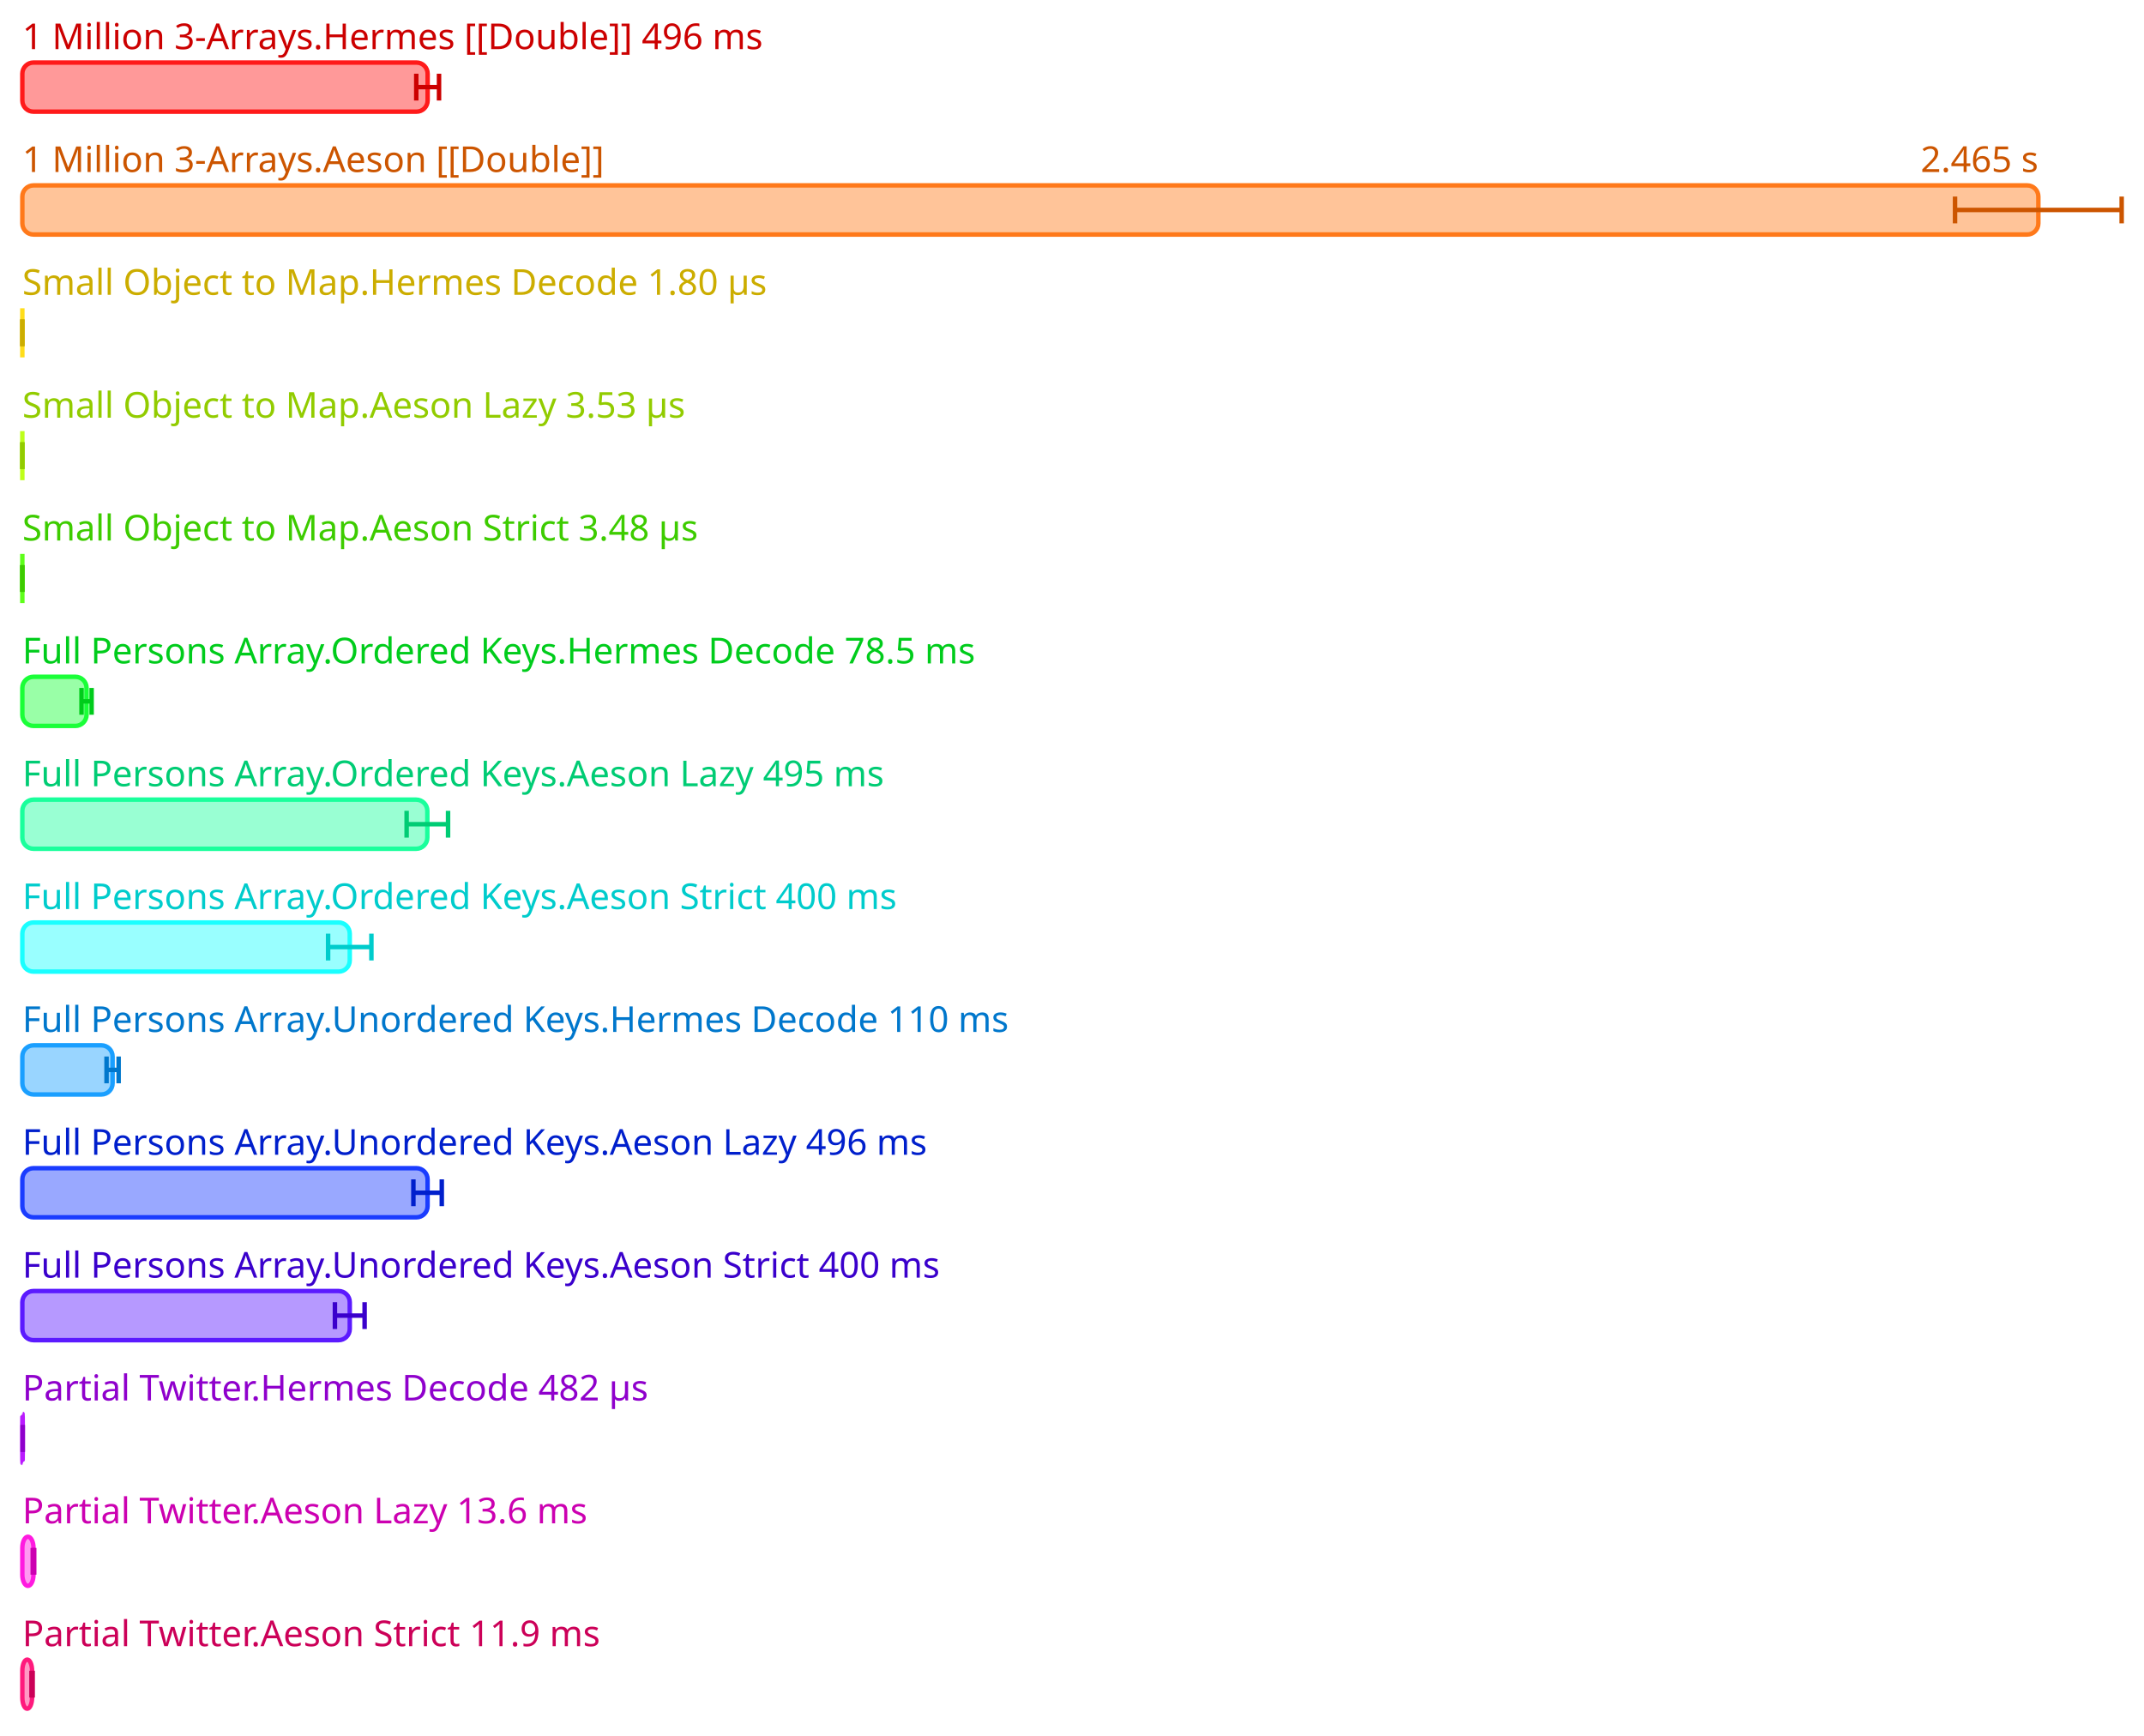
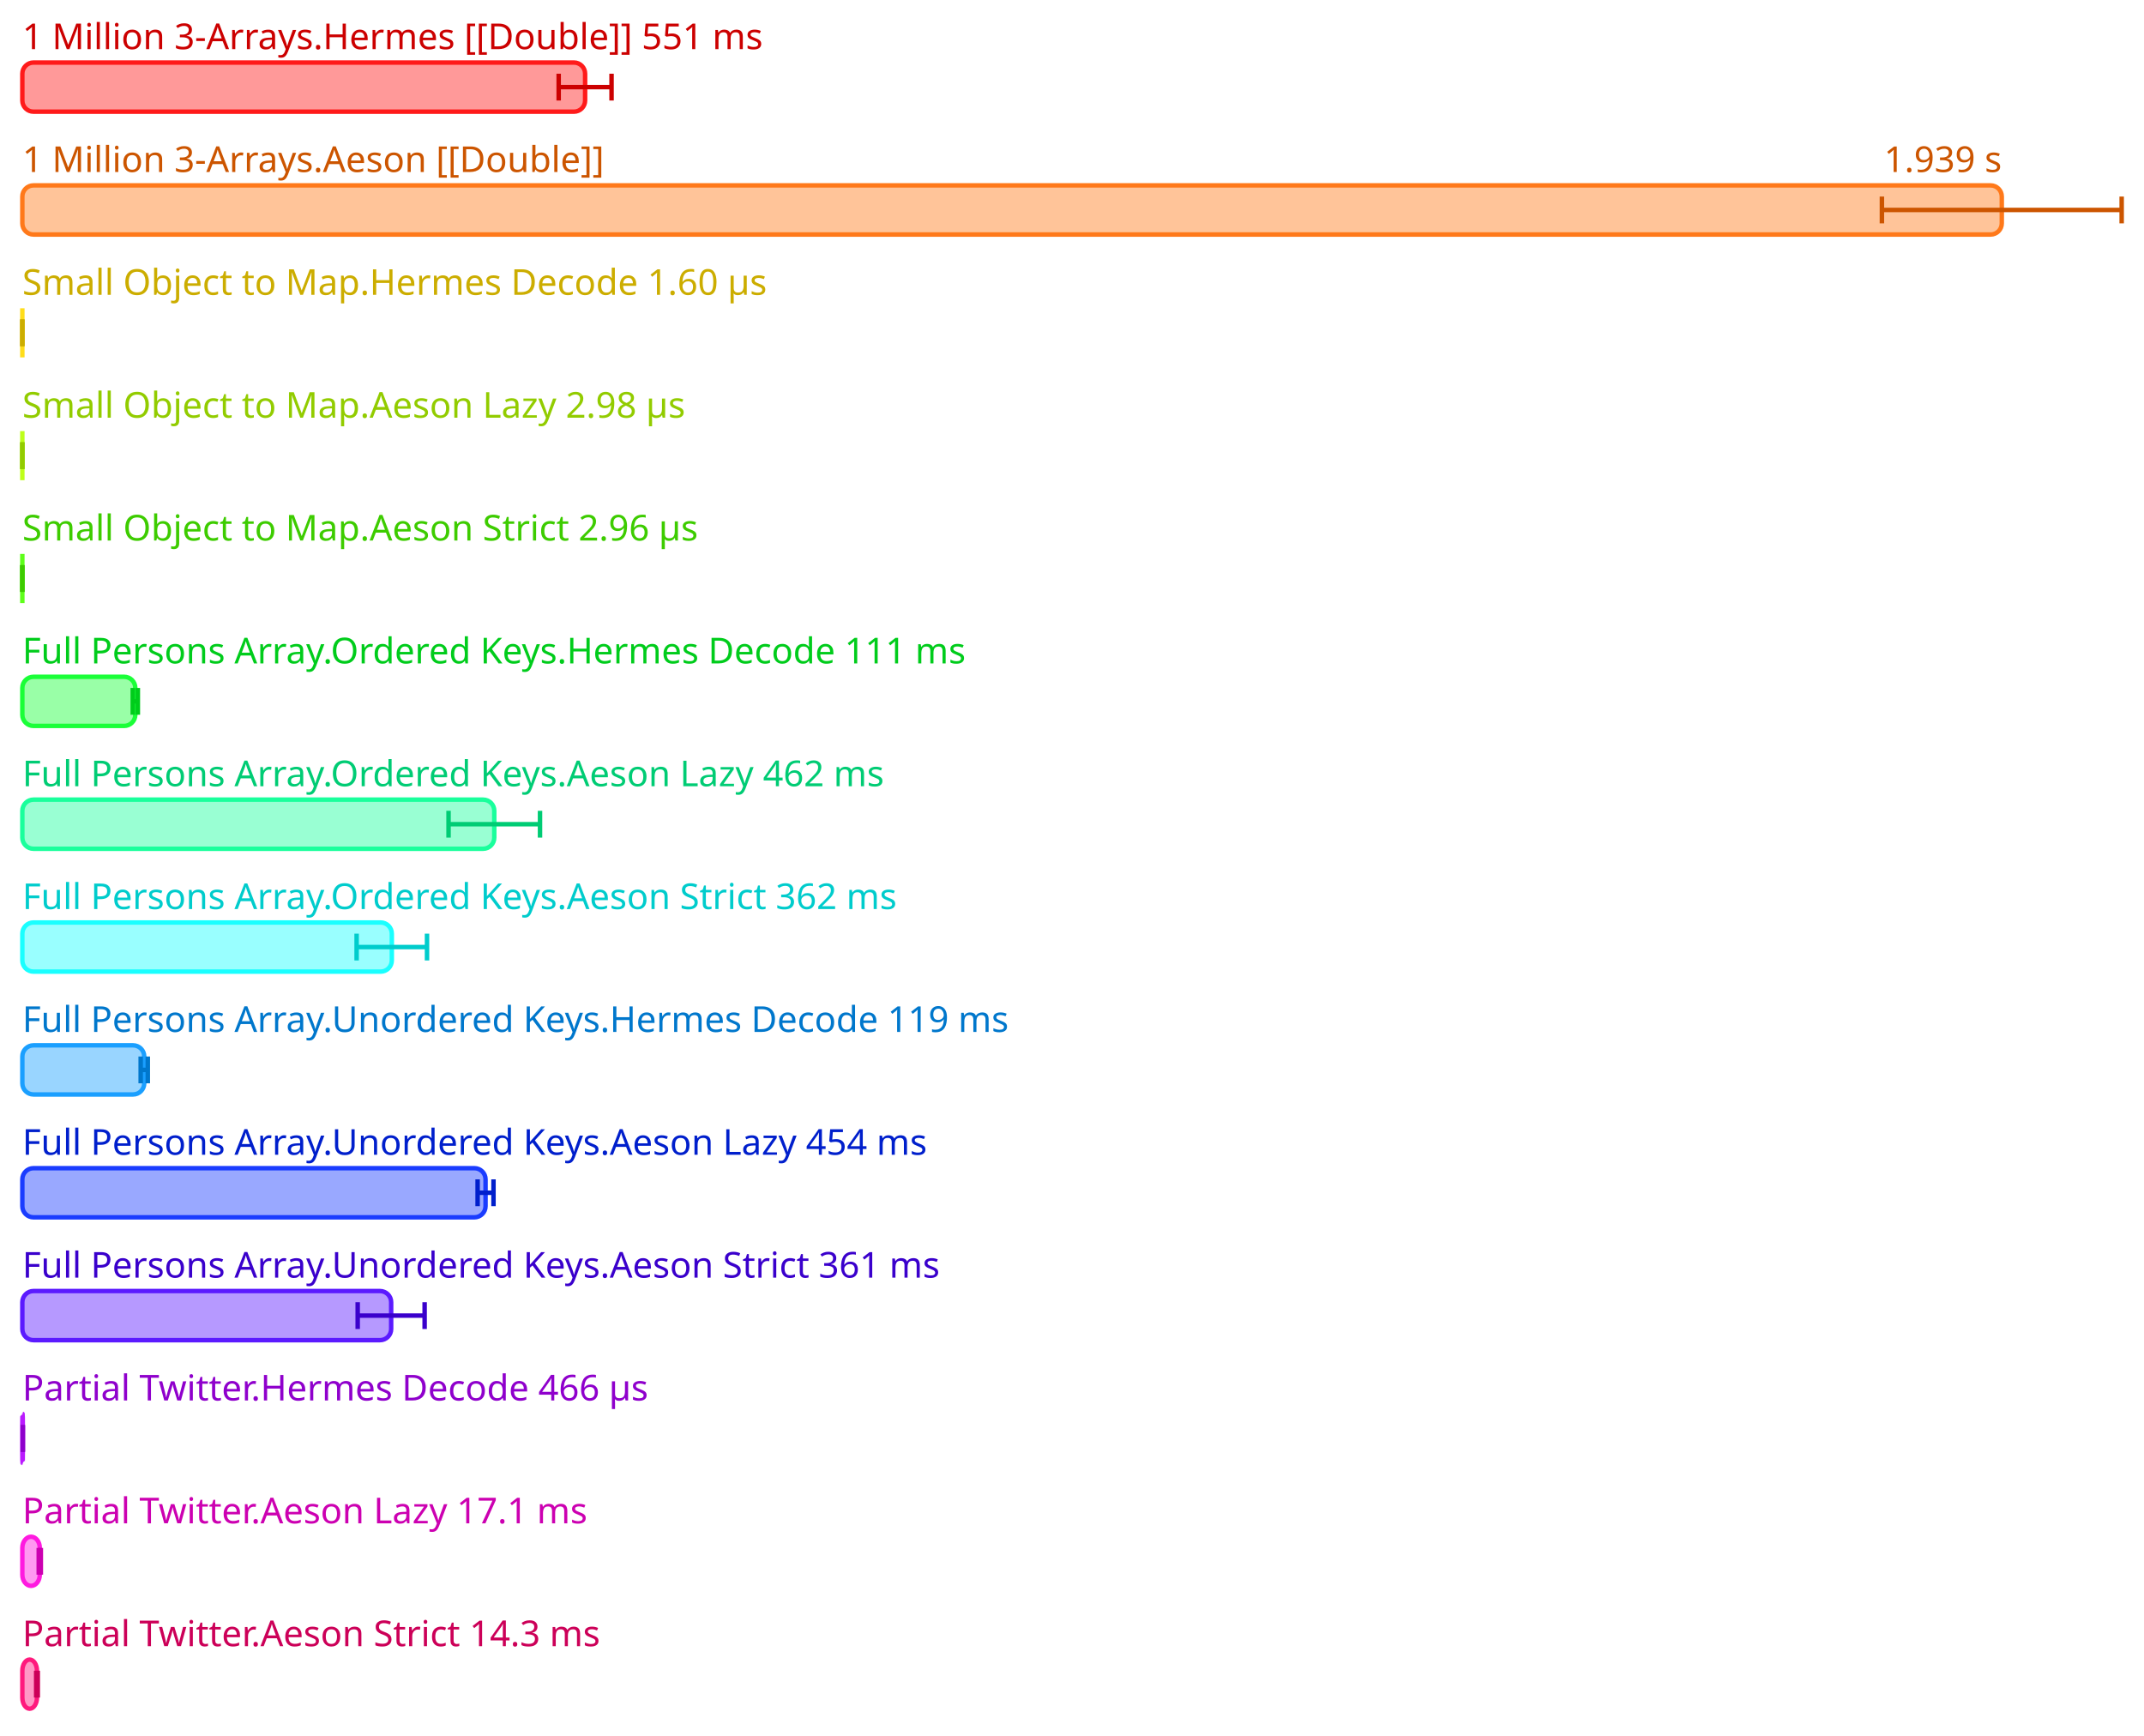
<svg xmlns="http://www.w3.org/2000/svg" height="777" width="960.0" font-size="16" font-family="sans-serif" stroke-width="2">
  <g transform="translate(10.0 0)">
-     <text fill="hsl(0, 100%, 40%)" y="22">1 Million 3-Arrays.Hermes [[Double]] 496  ms</text>
+     <text fill="hsl(0, 100%, 40%)" y="22">1 Million 3-Arrays.Hermes [[Double]] 551  ms</text>
    <g>
-       <rect y="28" rx="5" height="22" width="181.48" fill="hsl(0, 100%, 80%)" stroke="hsl(0, 100%, 55%)" />
+       <rect y="28" rx="5" height="22" width="251.991" fill="hsl(0, 100%, 80%)" stroke="hsl(0, 100%, 55%)" />
      <g stroke="hsl(0, 100%, 40%)">
-         <line x1="176.384" x2="186.576" y1="39" y2="39" />
-         <line x1="176.384" x2="176.384" y1="33" y2="45" />
-         <line x1="186.576" x2="186.576" y1="33" y2="45" />
+         <line x1="240.155" x2="263.828" y1="39" y2="39" />
+         <line x1="240.155" x2="240.155" y1="33" y2="45" />
+         <line x1="263.828" x2="263.828" y1="33" y2="45" />
      </g>
    </g>
    <g fill="hsl(25, 100%, 40%)">
      <text y="77">1 Million 3-Arrays.Aeson [[Double]]</text>
-       <text y="77" x="902.695" text-anchor="end">2.465 s</text>
+       <text y="77" x="886.319" text-anchor="end">1.939 s</text>
    </g>
    <g>
-       <rect y="83" rx="5" height="22" width="902.695" fill="hsl(25, 100%, 80%)" stroke="hsl(25, 100%, 55%)" />
+       <rect y="83" rx="5" height="22" width="886.319" fill="hsl(25, 100%, 80%)" stroke="hsl(25, 100%, 55%)" />
      <g stroke="hsl(25, 100%, 40%)">
-         <line x1="865.39" x2="940.0" y1="94" y2="94" />
-         <line x1="865.39" x2="865.39" y1="88" y2="100" />
+         <line x1="832.639" x2="940.0" y1="94" y2="94" />
+         <line x1="832.639" x2="832.639" y1="88" y2="100" />
        <line x1="940.0" x2="940.0" y1="88" y2="100" />
      </g>
    </g>
-     <text fill="hsl(51, 100%, 40%)" y="132">Small Object to Map.Hermes Decode 1.80 μs</text>
+     <text fill="hsl(51, 100%, 40%)" y="132">Small Object to Map.Hermes Decode 1.60 μs</text>
    <g>
      <rect y="138" rx="5" height="22" width="0.001" fill="hsl(51, 100%, 80%)" stroke="hsl(51, 100%, 55%)" />
      <g stroke="hsl(51, 100%, 40%)">
        <line x1="0.001" x2="0.001" y1="149" y2="149" />
        <line x1="0.001" x2="0.001" y1="143" y2="155" />
        <line x1="0.001" x2="0.001" y1="143" y2="155" />
      </g>
    </g>
-     <text fill="hsl(77, 100%, 40%)" y="187">Small Object to Map.Aeson Lazy 3.53 μs</text>
+     <text fill="hsl(77, 100%, 40%)" y="187">Small Object to Map.Aeson Lazy 2.98 μs</text>
    <g>
      <rect y="193" rx="5" height="22" width="0.001" fill="hsl(77, 100%, 80%)" stroke="hsl(77, 100%, 55%)" />
      <g stroke="hsl(77, 100%, 40%)">
        <line x1="0.001" x2="0.001" y1="204" y2="204" />
        <line x1="0.001" x2="0.001" y1="198" y2="210" />
        <line x1="0.001" x2="0.001" y1="198" y2="210" />
      </g>
    </g>
-     <text fill="hsl(102, 100%, 40%)" y="242">Small Object to Map.Aeson Strict 3.48 μs</text>
+     <text fill="hsl(102, 100%, 40%)" y="242">Small Object to Map.Aeson Strict 2.96 μs</text>
    <g>
      <rect y="248" rx="5" height="22" width="0.001" fill="hsl(102, 100%, 80%)" stroke="hsl(102, 100%, 55%)" />
      <g stroke="hsl(102, 100%, 40%)">
        <line x1="0.001" x2="0.001" y1="259" y2="259" />
        <line x1="0.001" x2="0.001" y1="253" y2="265" />
        <line x1="0.001" x2="0.001" y1="253" y2="265" />
      </g>
    </g>
-     <text fill="hsl(128, 100%, 40%)" y="297">Full Persons Array.Ordered Keys.Hermes Decode 78.5 ms</text>
+     <text fill="hsl(128, 100%, 40%)" y="297">Full Persons Array.Ordered Keys.Hermes Decode 111  ms</text>
    <g>
-       <rect y="303" rx="5" height="22" width="28.758" fill="hsl(128, 100%, 80%)" stroke="hsl(128, 100%, 55%)" />
+       <rect y="303" rx="5" height="22" width="50.583" fill="hsl(128, 100%, 80%)" stroke="hsl(128, 100%, 55%)" />
      <g stroke="hsl(128, 100%, 40%)">
-         <line x1="26.498" x2="31.019" y1="314" y2="314" />
-         <line x1="26.498" x2="26.498" y1="308" y2="320" />
-         <line x1="31.019" x2="31.019" y1="308" y2="320" />
+         <line x1="49.442" x2="51.724" y1="314" y2="314" />
+         <line x1="49.442" x2="49.442" y1="308" y2="320" />
+         <line x1="51.724" x2="51.724" y1="308" y2="320" />
      </g>
    </g>
-     <text fill="hsl(154, 100%, 40%)" y="352">Full Persons Array.Ordered Keys.Aeson Lazy 495  ms</text>
+     <text fill="hsl(154, 100%, 40%)" y="352">Full Persons Array.Ordered Keys.Aeson Lazy 462  ms</text>
    <g>
-       <rect y="358" rx="5" height="22" width="181.344" fill="hsl(154, 100%, 80%)" stroke="hsl(154, 100%, 55%)" />
+       <rect y="358" rx="5" height="22" width="211.319" fill="hsl(154, 100%, 80%)" stroke="hsl(154, 100%, 55%)" />
      <g stroke="hsl(154, 100%, 40%)">
-         <line x1="172.068" x2="190.621" y1="369" y2="369" />
-         <line x1="172.068" x2="172.068" y1="363" y2="375" />
-         <line x1="190.621" x2="190.621" y1="363" y2="375" />
+         <line x1="190.842" x2="231.796" y1="369" y2="369" />
+         <line x1="190.842" x2="190.842" y1="363" y2="375" />
+         <line x1="231.796" x2="231.796" y1="363" y2="375" />
      </g>
    </g>
-     <text fill="hsl(180, 100%, 40%)" y="407">Full Persons Array.Ordered Keys.Aeson Strict 400  ms</text>
+     <text fill="hsl(180, 100%, 40%)" y="407">Full Persons Array.Ordered Keys.Aeson Strict 362  ms</text>
    <g>
-       <rect y="413" rx="5" height="22" width="146.604" fill="hsl(180, 100%, 80%)" stroke="hsl(180, 100%, 55%)" />
+       <rect y="413" rx="5" height="22" width="165.438" fill="hsl(180, 100%, 80%)" stroke="hsl(180, 100%, 55%)" />
      <g stroke="hsl(180, 100%, 40%)">
-         <line x1="136.911" x2="156.297" y1="424" y2="424" />
-         <line x1="136.911" x2="136.911" y1="418" y2="430" />
-         <line x1="156.297" x2="156.297" y1="418" y2="430" />
+         <line x1="149.68" x2="181.196" y1="424" y2="424" />
+         <line x1="149.68" x2="149.68" y1="418" y2="430" />
+         <line x1="181.196" x2="181.196" y1="418" y2="430" />
      </g>
    </g>
-     <text fill="hsl(205, 100%, 40%)" y="462">Full Persons Array.Unordered Keys.Hermes Decode 110  ms</text>
+     <text fill="hsl(205, 100%, 40%)" y="462">Full Persons Array.Unordered Keys.Hermes Decode 119  ms</text>
    <g>
-       <rect y="468" rx="5" height="22" width="40.412" fill="hsl(205, 100%, 80%)" stroke="hsl(205, 100%, 55%)" />
+       <rect y="468" rx="5" height="22" width="54.584" fill="hsl(205, 100%, 80%)" stroke="hsl(205, 100%, 55%)" />
      <g stroke="hsl(205, 100%, 40%)">
-         <line x1="37.703" x2="43.12" y1="479" y2="479" />
-         <line x1="37.703" x2="37.703" y1="473" y2="485" />
-         <line x1="43.12" x2="43.12" y1="473" y2="485" />
+         <line x1="52.988" x2="56.18" y1="479" y2="479" />
+         <line x1="52.988" x2="52.988" y1="473" y2="485" />
+         <line x1="56.18" x2="56.18" y1="473" y2="485" />
      </g>
    </g>
-     <text fill="hsl(231, 100%, 40%)" y="517">Full Persons Array.Unordered Keys.Aeson Lazy 496  ms</text>
+     <text fill="hsl(231, 100%, 40%)" y="517">Full Persons Array.Unordered Keys.Aeson Lazy 454  ms</text>
    <g>
-       <rect y="523" rx="5" height="22" width="181.456" fill="hsl(231, 100%, 80%)" stroke="hsl(231, 100%, 55%)" />
+       <rect y="523" rx="5" height="22" width="207.411" fill="hsl(231, 100%, 80%)" stroke="hsl(231, 100%, 55%)" />
      <g stroke="hsl(231, 100%, 40%)">
-         <line x1="175.1" x2="187.813" y1="534" y2="534" />
-         <line x1="175.1" x2="175.1" y1="528" y2="540" />
-         <line x1="187.813" x2="187.813" y1="528" y2="540" />
+         <line x1="203.855" x2="210.967" y1="534" y2="534" />
+         <line x1="203.855" x2="203.855" y1="528" y2="540" />
+         <line x1="210.967" x2="210.967" y1="528" y2="540" />
      </g>
    </g>
-     <text fill="hsl(257, 100%, 40%)" y="572">Full Persons Array.Unordered Keys.Aeson Strict 400  ms</text>
+     <text fill="hsl(257, 100%, 40%)" y="572">Full Persons Array.Unordered Keys.Aeson Strict 361  ms</text>
    <g>
-       <rect y="578" rx="5" height="22" width="146.61" fill="hsl(257, 100%, 80%)" stroke="hsl(257, 100%, 55%)" />
+       <rect y="578" rx="5" height="22" width="165.146" fill="hsl(257, 100%, 80%)" stroke="hsl(257, 100%, 55%)" />
      <g stroke="hsl(257, 100%, 40%)">
-         <line x1="139.964" x2="153.257" y1="589" y2="589" />
-         <line x1="139.964" x2="139.964" y1="583" y2="595" />
-         <line x1="153.257" x2="153.257" y1="583" y2="595" />
+         <line x1="150.158" x2="180.133" y1="589" y2="589" />
+         <line x1="150.158" x2="150.158" y1="583" y2="595" />
+         <line x1="180.133" x2="180.133" y1="583" y2="595" />
      </g>
    </g>
-     <text fill="hsl(282, 100%, 40%)" y="627">Partial Twitter.Hermes Decode 482  μs</text>
+     <text fill="hsl(282, 100%, 40%)" y="627">Partial Twitter.Hermes Decode 466  μs</text>
    <g>
-       <rect y="633" rx="5" height="22" width="0.177" fill="hsl(282, 100%, 80%)" stroke="hsl(282, 100%, 55%)" />
+       <rect y="633" rx="5" height="22" width="0.213" fill="hsl(282, 100%, 80%)" stroke="hsl(282, 100%, 55%)" />
      <g stroke="hsl(282, 100%, 40%)">
-         <line x1="0.163" x2="0.19" y1="644" y2="644" />
-         <line x1="0.163" x2="0.163" y1="638" y2="650" />
-         <line x1="0.19" x2="0.19" y1="638" y2="650" />
+         <line x1="0.193" x2="0.233" y1="644" y2="644" />
+         <line x1="0.193" x2="0.193" y1="638" y2="650" />
+         <line x1="0.233" x2="0.233" y1="638" y2="650" />
      </g>
    </g>
-     <text fill="hsl(308, 100%, 40%)" y="682">Partial Twitter.Aeson Lazy 13.6 ms</text>
+     <text fill="hsl(308, 100%, 40%)" y="682">Partial Twitter.Aeson Lazy 17.1 ms</text>
    <g>
-       <rect y="688" rx="5" height="22" width="4.988" fill="hsl(308, 100%, 80%)" stroke="hsl(308, 100%, 55%)" />
+       <rect y="688" rx="5" height="22" width="7.815" fill="hsl(308, 100%, 80%)" stroke="hsl(308, 100%, 55%)" />
      <g stroke="hsl(308, 100%, 40%)">
-         <line x1="4.657" x2="5.319" y1="699" y2="699" />
-         <line x1="4.657" x2="4.657" y1="693" y2="705" />
-         <line x1="5.319" x2="5.319" y1="693" y2="705" />
+         <line x1="7.341" x2="8.289" y1="699" y2="699" />
+         <line x1="7.341" x2="7.341" y1="693" y2="705" />
+         <line x1="8.289" x2="8.289" y1="693" y2="705" />
      </g>
    </g>
-     <text fill="hsl(334, 100%, 40%)" y="737">Partial Twitter.Aeson Strict 11.9 ms</text>
+     <text fill="hsl(334, 100%, 40%)" y="737">Partial Twitter.Aeson Strict 14.3 ms</text>
    <g>
-       <rect y="743" rx="5" height="22" width="4.361" fill="hsl(334, 100%, 80%)" stroke="hsl(334, 100%, 55%)" />
+       <rect y="743" rx="5" height="22" width="6.554" fill="hsl(334, 100%, 80%)" stroke="hsl(334, 100%, 55%)" />
      <g stroke="hsl(334, 100%, 40%)">
-         <line x1="4.096" x2="4.626" y1="754" y2="754" />
-         <line x1="4.096" x2="4.096" y1="748" y2="760" />
-         <line x1="4.626" x2="4.626" y1="748" y2="760" />
+         <line x1="6.193" x2="6.914" y1="754" y2="754" />
+         <line x1="6.193" x2="6.193" y1="748" y2="760" />
+         <line x1="6.914" x2="6.914" y1="748" y2="760" />
      </g>
    </g>
  </g>
</svg>
